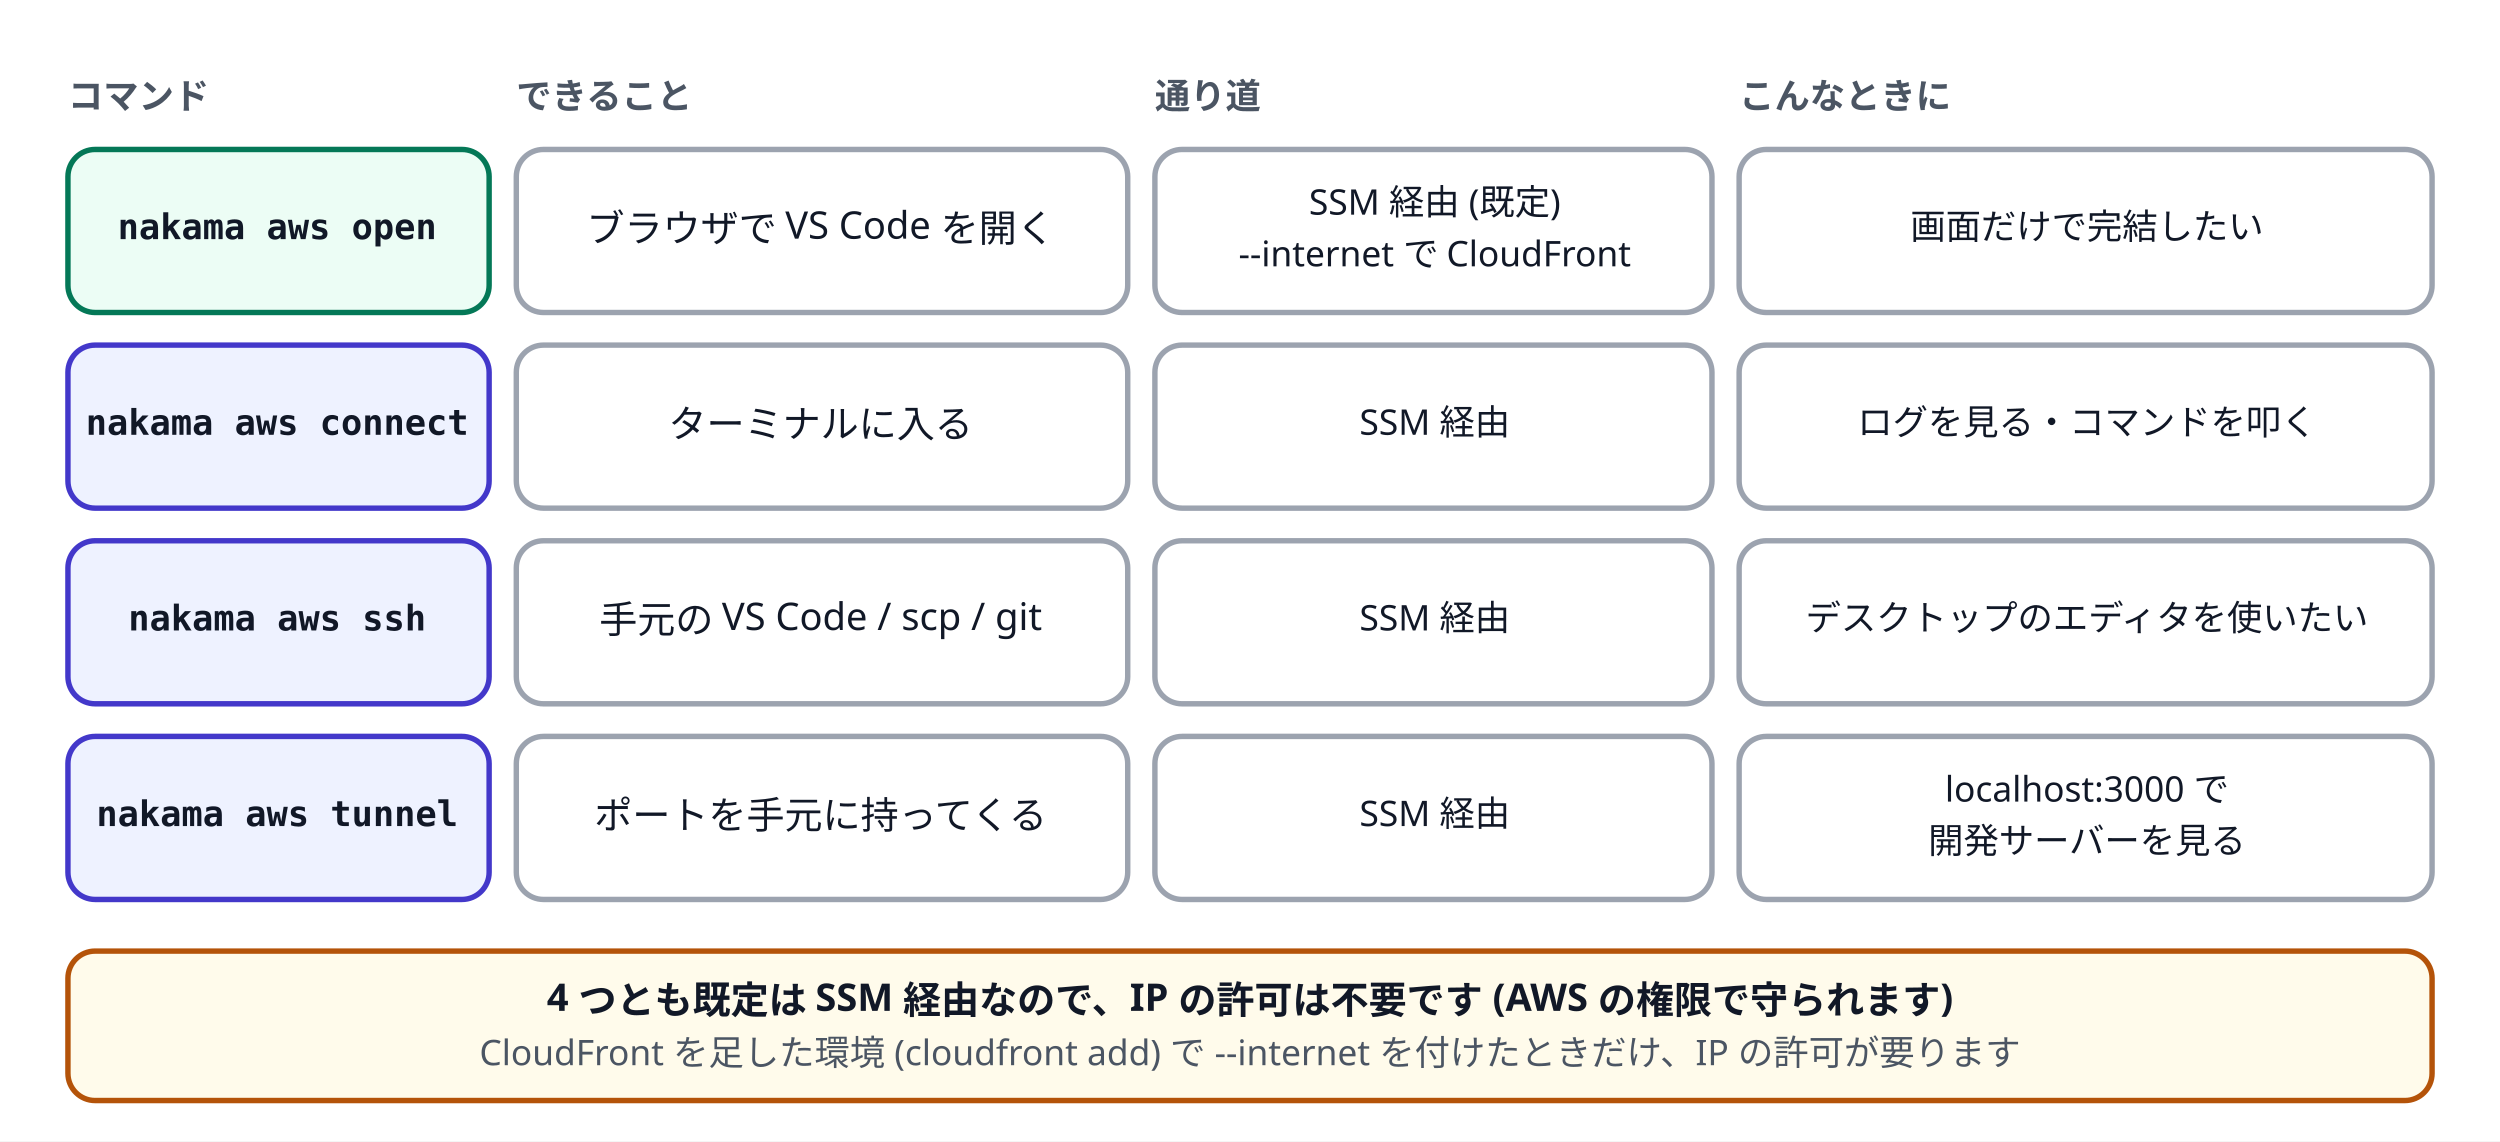
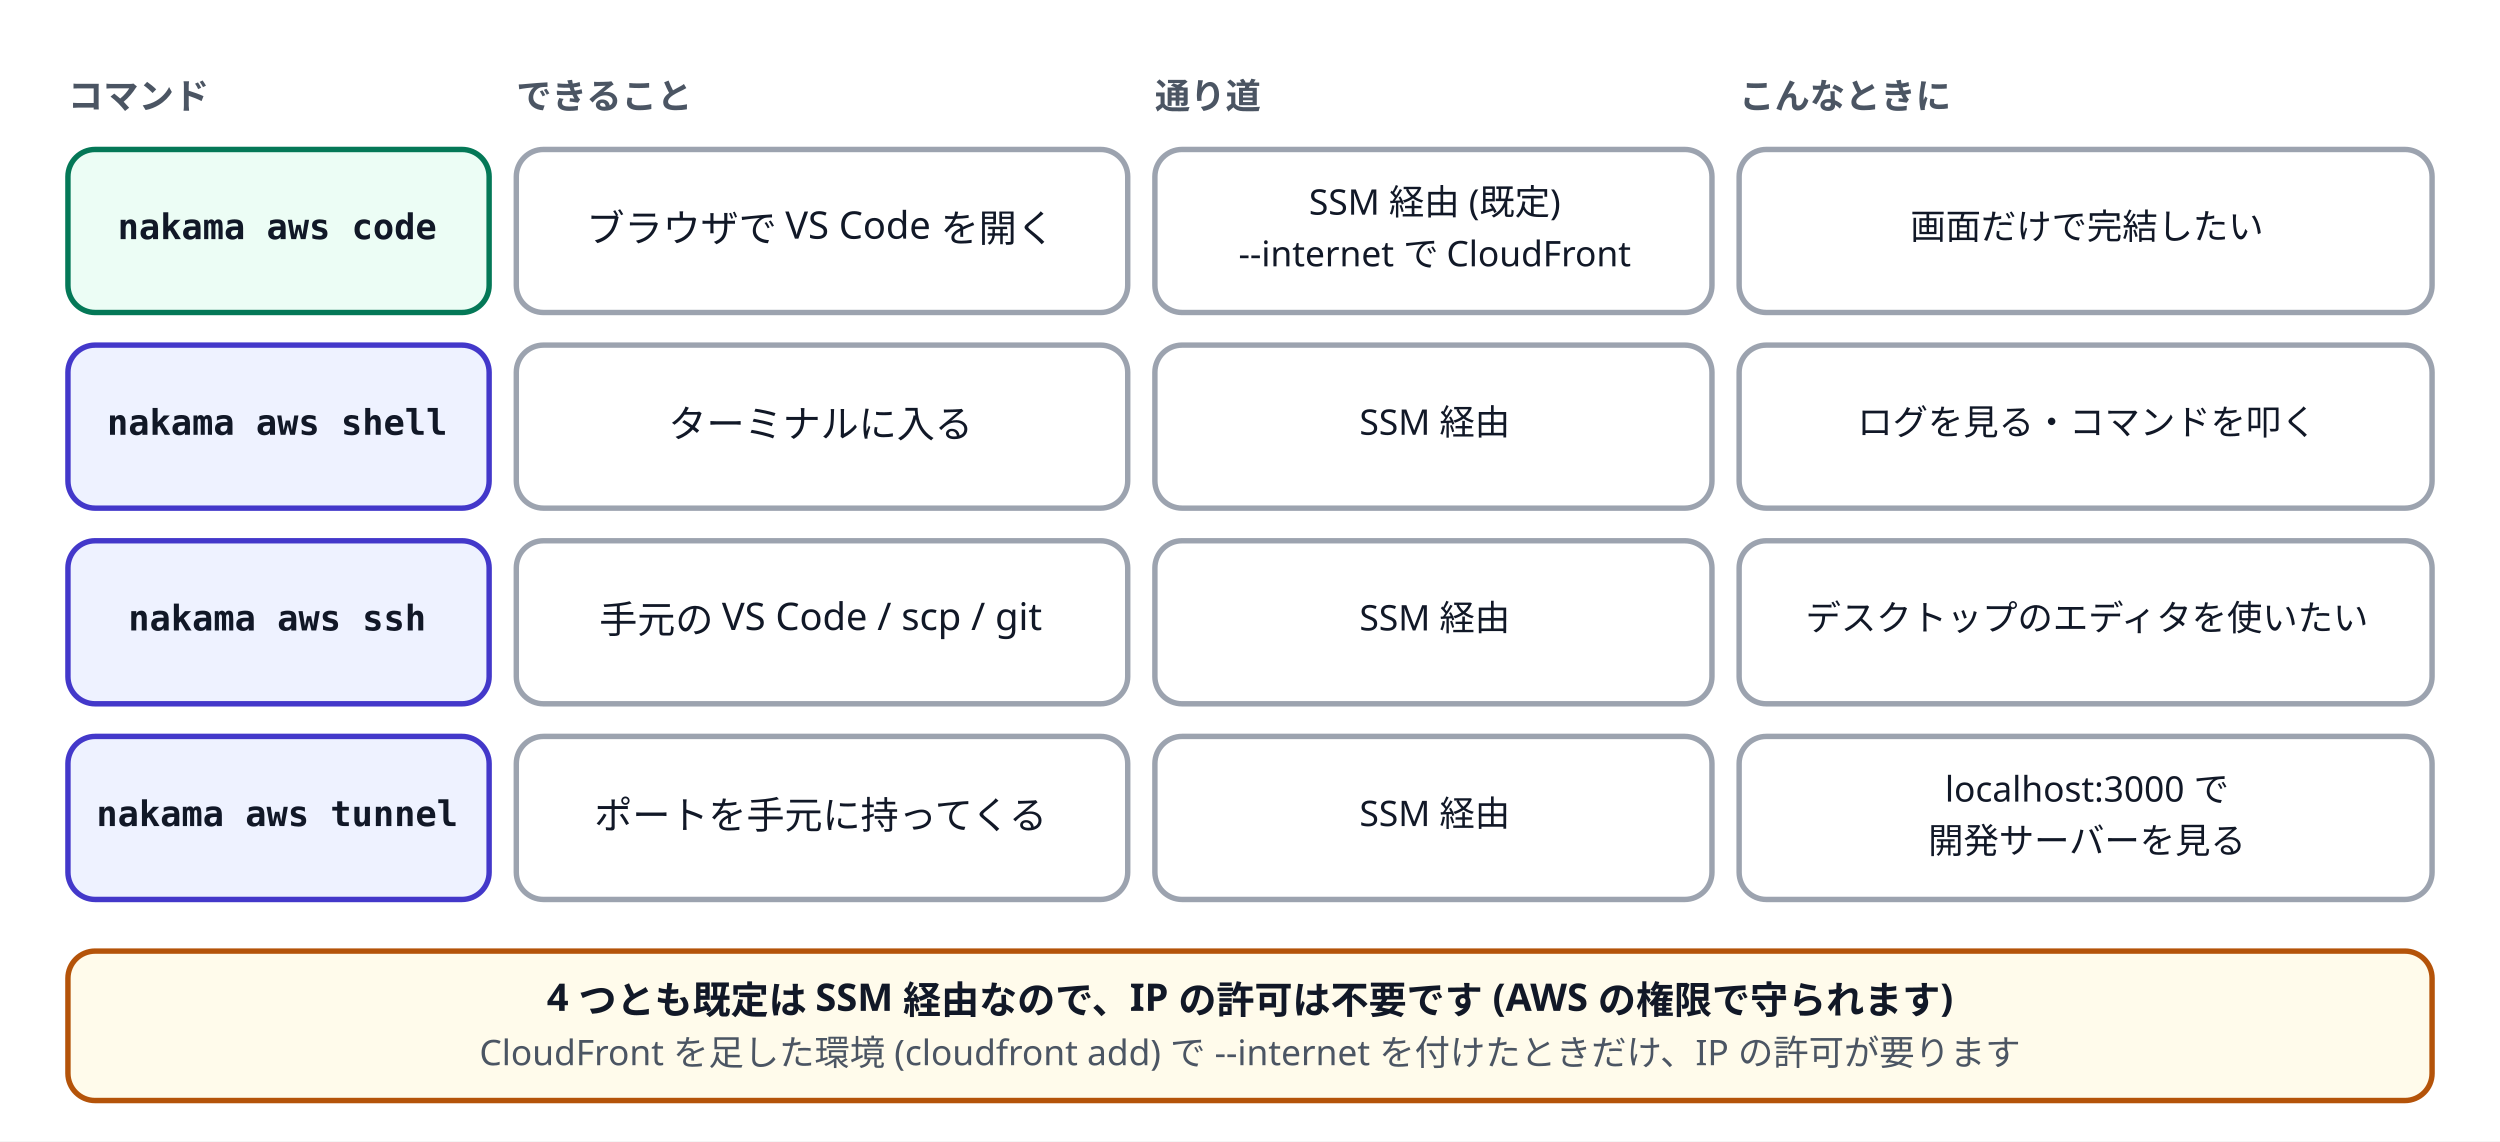
<svg xmlns="http://www.w3.org/2000/svg" viewBox="0 0 920 420" role="img" aria-labelledby="access-paths-title" aria-describedby="access-paths-desc" font-family="Segoe UI, Meiryo, Hiragino Kaku Gothic ProN, sans-serif">
  <defs>
    <marker id="arrow" viewBox="0 0 10 10" refX="9" refY="5" markerWidth="7" markerHeight="7" orient="auto-start-reverse">
      <path d="M 0 0 L 10 5 L 0 10 z" fill="#374151" />
    </marker>
    <marker id="arrow-back" viewBox="0 0 10 10" refX="1" refY="5" markerWidth="7" markerHeight="7" orient="auto">
      <path d="M 10 0 L 0 5 L 10 10 z" fill="#374151" />
    </marker>
    <marker id="arrow-danger" viewBox="0 0 10 10" refX="9" refY="5" markerWidth="7" markerHeight="7" orient="auto-start-reverse">
      <path d="M 0 0 L 10 5 L 0 10 z" fill="#b91c1c" />
    </marker>
  </defs>
  <rect width="920" height="420" fill="#ffffff" />
  <text x="25" y="40" text-anchor="start" font-family="Segoe UI, Meiryo, Hiragino Kaku Gothic ProN, sans-serif" font-size="13" font-weight="600" fill="#4b5563">コマンド</text>
  <text x="190" y="40" text-anchor="start" font-family="Segoe UI, Meiryo, Hiragino Kaku Gothic ProN, sans-serif" font-size="13" font-weight="600" fill="#4b5563">できること</text>
  <text x="425" y="40" text-anchor="start" font-family="Segoe UI, Meiryo, Hiragino Kaku Gothic ProN, sans-serif" font-size="13" font-weight="600" fill="#4b5563">通り道</text>
  <text x="640" y="40" text-anchor="start" font-family="Segoe UI, Meiryo, Hiragino Kaku Gothic ProN, sans-serif" font-size="13" font-weight="600" fill="#4b5563">こんなときに</text>
  <rect x="25" y="55" width="155" height="60" rx="10" fill="#ecfdf5" stroke="#047857" stroke-width="2" />
-   <text x="102" y="88" text-anchor="middle" font-family="Consolas, Menlo, monospace" font-size="13" font-weight="600" fill="#111827">nakama aws open</text>
+   <text x="102" y="88" text-anchor="middle" font-family="Consolas, Menlo, monospace" font-size="13" font-weight="600" fill="#111827">nakama aws code</text>
  <rect x="190" y="55" width="225" height="60" rx="10" fill="#ffffff" stroke="#9ca3af" stroke-width="2" />
  <text x="302" y="89" text-anchor="middle" font-family="Segoe UI, Meiryo, Hiragino Kaku Gothic ProN, sans-serif" font-size="14" font-weight="400" fill="#111827">ブラウザで VS Code を開く</text>
  <rect x="425" y="55" width="205" height="60" rx="10" fill="#ffffff" stroke="#9ca3af" stroke-width="2" />
  <text x="528" y="79" text-anchor="middle" font-family="Segoe UI, Meiryo, Hiragino Kaku Gothic ProN, sans-serif" font-size="13" font-weight="400" fill="#111827">SSM 経由 (既定)</text>
  <text x="528" y="98" text-anchor="middle" font-family="Segoe UI, Meiryo, Hiragino Kaku Gothic ProN, sans-serif" font-size="13" font-weight="400" fill="#111827">--internet で CloudFront</text>
  <rect x="640" y="55" width="255" height="60" rx="10" fill="#ffffff" stroke="#9ca3af" stroke-width="2" />
  <text x="768" y="88" text-anchor="middle" font-family="Segoe UI, Meiryo, Hiragino Kaku Gothic ProN, sans-serif" font-size="13" font-weight="400" fill="#111827">画面だけで完結したい</text>
  <rect x="25" y="127" width="155" height="60" rx="10" fill="#eef2ff" stroke="#4338ca" stroke-width="2" />
-   <text x="102" y="160" text-anchor="middle" font-family="Consolas, Menlo, monospace" font-size="13" font-weight="600" fill="#111827">nakama aws connect</text>
+   <text x="102" y="160" text-anchor="middle" font-family="Consolas, Menlo, monospace" font-size="13" font-weight="600" fill="#111827">nakama aws shell</text>
  <rect x="190" y="127" width="225" height="60" rx="10" fill="#ffffff" stroke="#9ca3af" stroke-width="2" />
  <text x="302" y="161" text-anchor="middle" font-family="Segoe UI, Meiryo, Hiragino Kaku Gothic ProN, sans-serif" font-size="14" font-weight="400" fill="#111827">ターミナルに入る</text>
  <rect x="425" y="127" width="205" height="60" rx="10" fill="#ffffff" stroke="#9ca3af" stroke-width="2" />
  <text x="528" y="160" text-anchor="middle" font-family="Segoe UI, Meiryo, Hiragino Kaku Gothic ProN, sans-serif" font-size="13" font-weight="400" fill="#111827">SSM 経由</text>
  <rect x="640" y="127" width="255" height="60" rx="10" fill="#ffffff" stroke="#9ca3af" stroke-width="2" />
  <text x="768" y="160" text-anchor="middle" font-family="Segoe UI, Meiryo, Hiragino Kaku Gothic ProN, sans-serif" font-size="13" font-weight="400" fill="#111827">ログを見る・コマンドを叩く</text>
  <rect x="25" y="199" width="155" height="60" rx="10" fill="#eef2ff" stroke="#4338ca" stroke-width="2" />
  <text x="102" y="232" text-anchor="middle" font-family="Consolas, Menlo, monospace" font-size="13" font-weight="600" fill="#111827">nakama aws ssh</text>
  <rect x="190" y="199" width="225" height="60" rx="10" fill="#ffffff" stroke="#9ca3af" stroke-width="2" />
  <text x="302" y="233" text-anchor="middle" font-family="Segoe UI, Meiryo, Hiragino Kaku Gothic ProN, sans-serif" font-size="14" font-weight="400" fill="#111827">手元の VS Code / scp / git</text>
  <rect x="425" y="199" width="205" height="60" rx="10" fill="#ffffff" stroke="#9ca3af" stroke-width="2" />
  <text x="528" y="232" text-anchor="middle" font-family="Segoe UI, Meiryo, Hiragino Kaku Gothic ProN, sans-serif" font-size="13" font-weight="400" fill="#111827">SSM 経由</text>
  <rect x="640" y="199" width="255" height="60" rx="10" fill="#ffffff" stroke="#9ca3af" stroke-width="2" />
  <text x="768" y="232" text-anchor="middle" font-family="Segoe UI, Meiryo, Hiragino Kaku Gothic ProN, sans-serif" font-size="13" font-weight="400" fill="#111827">デスクトップのエディタを使いたい</text>
  <rect x="25" y="271" width="155" height="60" rx="10" fill="#eef2ff" stroke="#4338ca" stroke-width="2" />
  <text x="102" y="304" text-anchor="middle" font-family="Consolas, Menlo, monospace" font-size="13" font-weight="600" fill="#111827">nakama aws tunnel</text>
  <rect x="190" y="271" width="225" height="60" rx="10" fill="#ffffff" stroke="#9ca3af" stroke-width="2" />
  <text x="302" y="305" text-anchor="middle" font-family="Segoe UI, Meiryo, Hiragino Kaku Gothic ProN, sans-serif" font-size="14" font-weight="400" fill="#111827">ポートを手元に持ってくる</text>
  <rect x="425" y="271" width="205" height="60" rx="10" fill="#ffffff" stroke="#9ca3af" stroke-width="2" />
  <text x="528" y="304" text-anchor="middle" font-family="Segoe UI, Meiryo, Hiragino Kaku Gothic ProN, sans-serif" font-size="13" font-weight="400" fill="#111827">SSM 経由</text>
  <rect x="640" y="271" width="255" height="60" rx="10" fill="#ffffff" stroke="#9ca3af" stroke-width="2" />
  <text x="768" y="295" text-anchor="middle" font-family="Segoe UI, Meiryo, Hiragino Kaku Gothic ProN, sans-serif" font-size="13" font-weight="400" fill="#111827">localhost:3000 で</text>
  <text x="768" y="314" text-anchor="middle" font-family="Segoe UI, Meiryo, Hiragino Kaku Gothic ProN, sans-serif" font-size="13" font-weight="400" fill="#111827">開発サーバーを見る</text>
  <rect x="25" y="350" width="870" height="55" rx="10" fill="#fffbeb" stroke="#b45309" stroke-width="2" />
  <text x="460" y="372" text-anchor="middle" font-family="Segoe UI, Meiryo, Hiragino Kaku Gothic ProN, sans-serif" font-size="14" font-weight="600" fill="#111827">4 つとも既定は SSM 経由なので、IP の許可は不要です (AWS の権限で守られます)</text>
  <text x="460" y="392" text-anchor="middle" font-family="Segoe UI, Meiryo, Hiragino Kaku Gothic ProN, sans-serif" font-size="13" font-weight="400" fill="#4b5563">CloudFront を足した環境 (cloudfront add) で --internet を付けたときだけ、IP の許可が要ります</text>
</svg>
